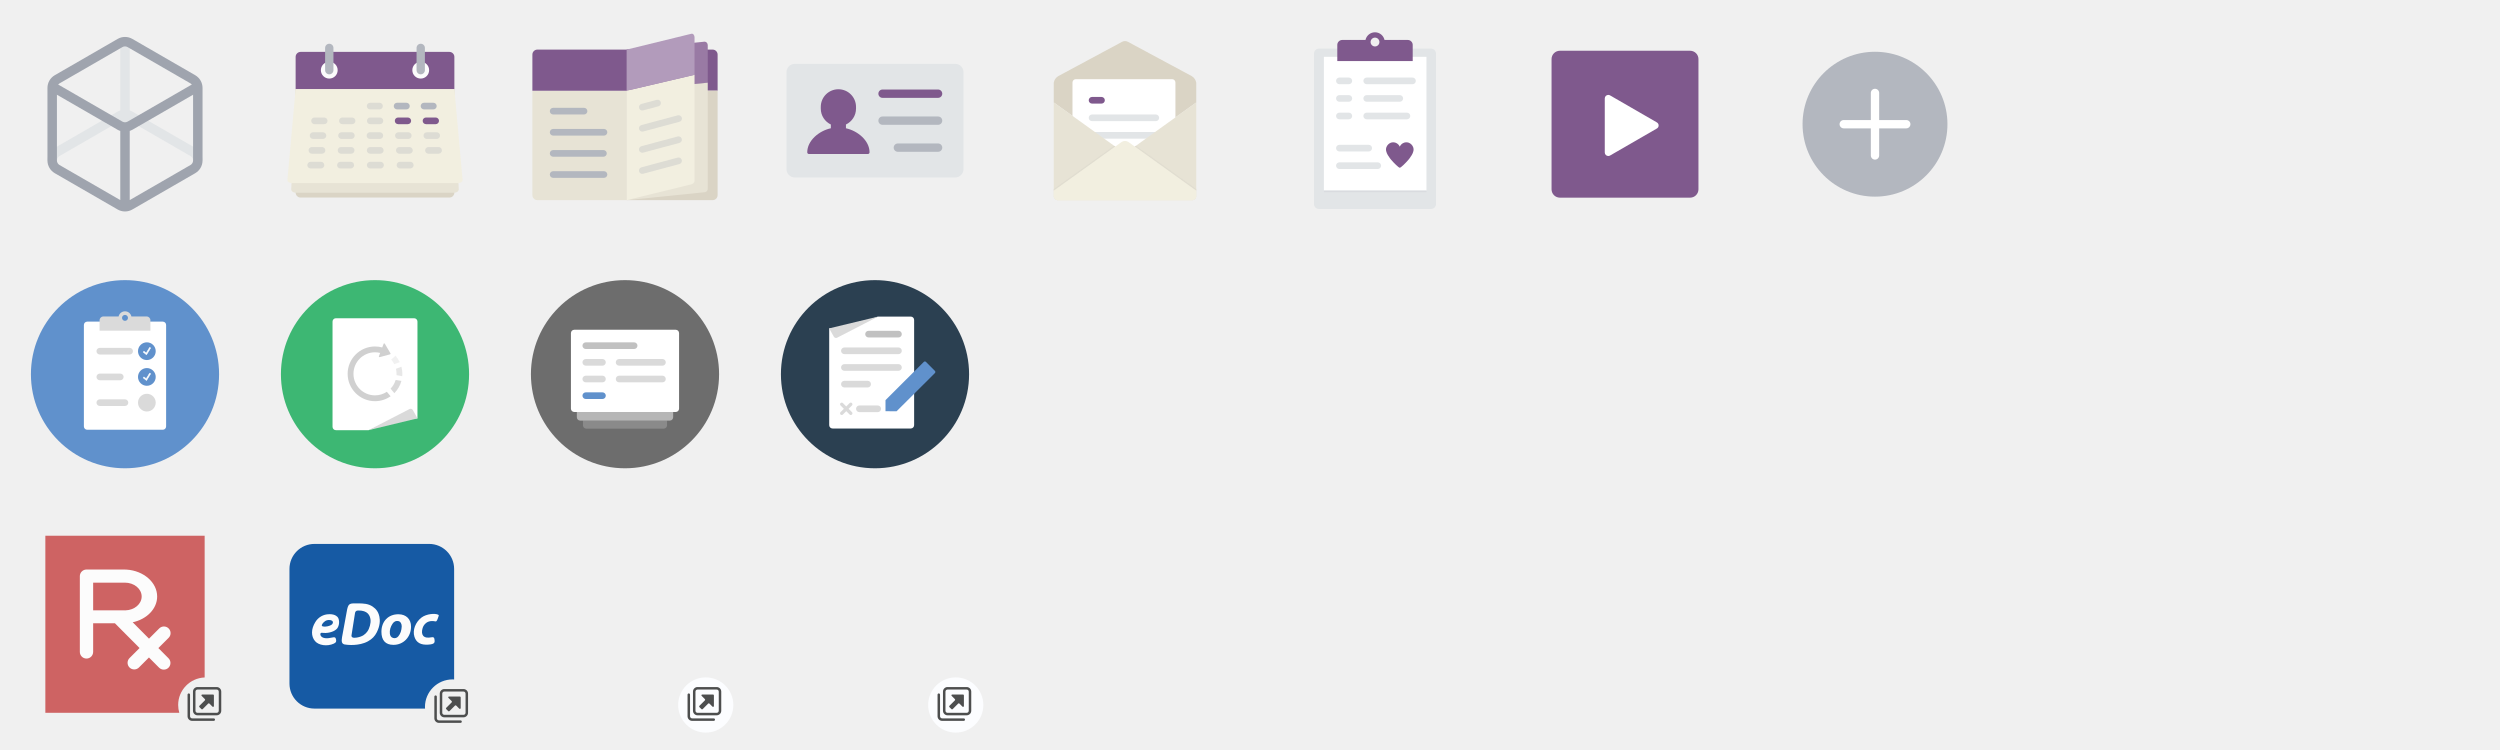
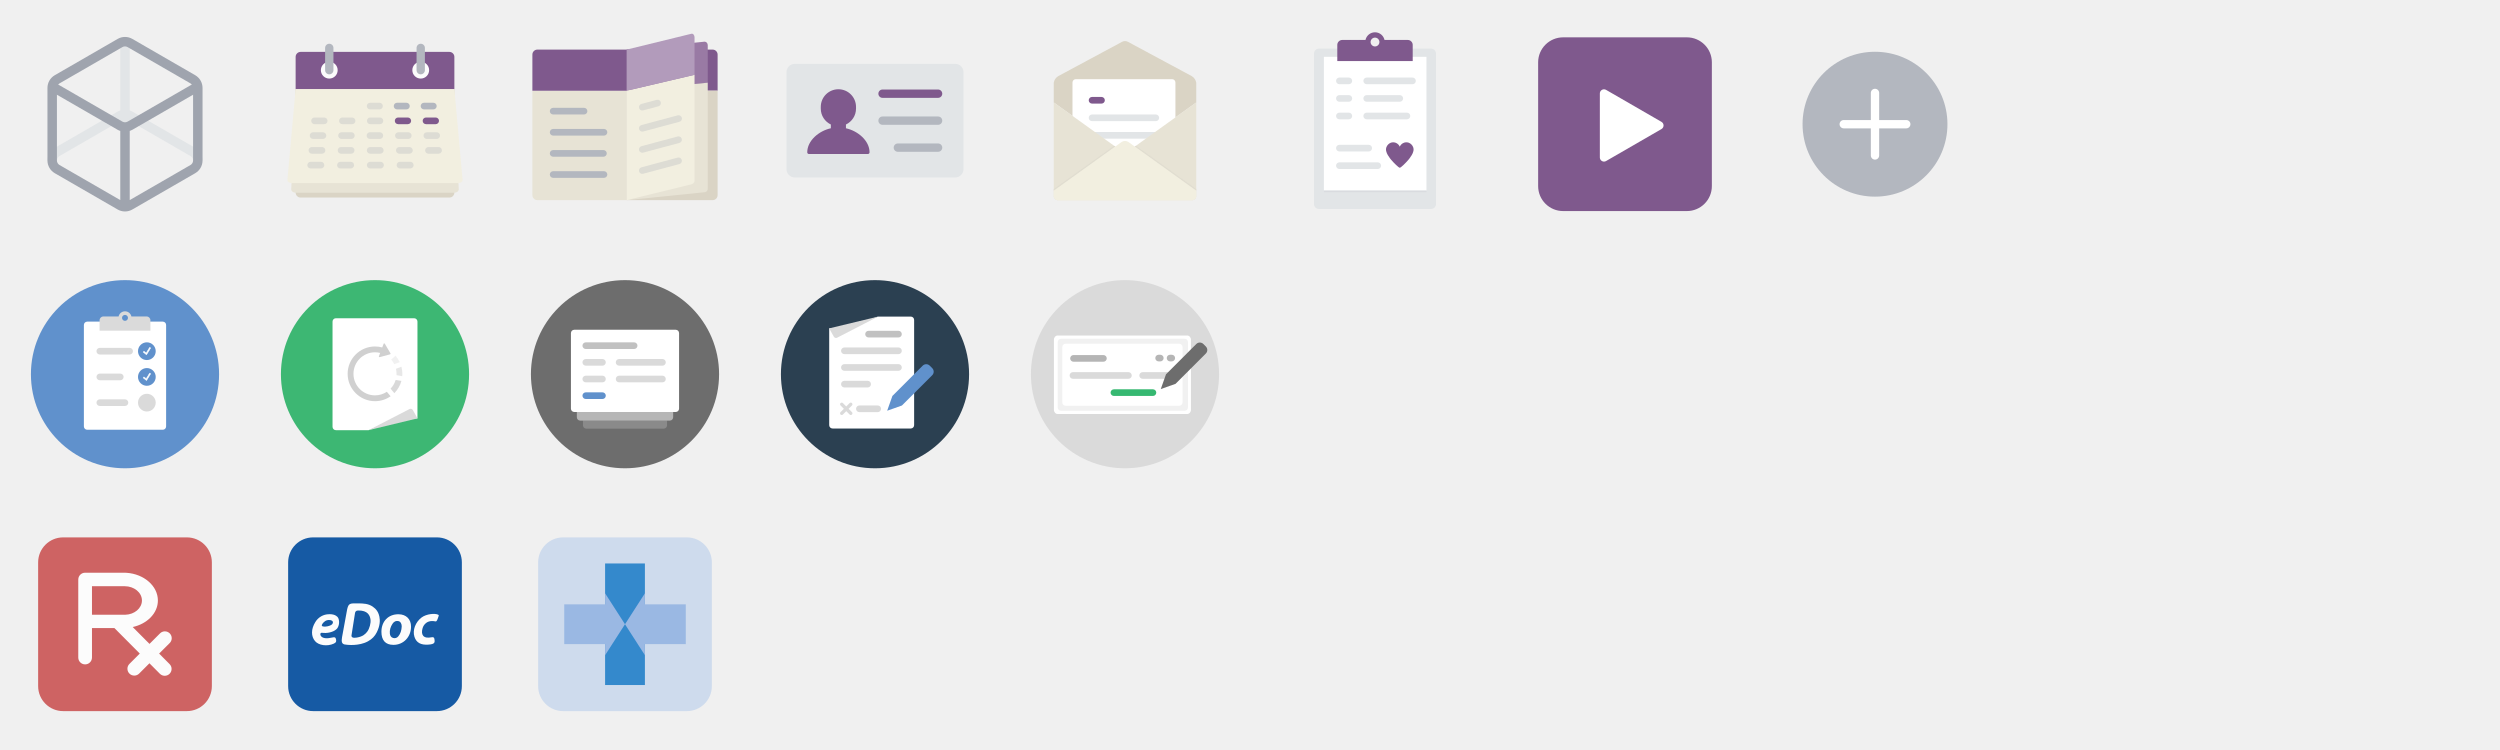
<svg xmlns="http://www.w3.org/2000/svg" version="1.1" x="0px" y="0px" width="1500px" height="449.548px" viewBox="0 0 1500 449.548" enable-background="new 0 0 1500 449.548" xml:space="preserve">
  <symbol id="rope" viewBox="-40.899 -19.045 81.8 38.09">
    <path fill="none" stroke="#CEBBB3" stroke-width="4" stroke-miterlimit="10" d="M-40.854-17.042c0,0,44.347-1,80.347,34.667" />
  </symbol>
  <g id="Icons">
-     <g>
-       <path fill="#165AA4" d="M271.528,407.648c0.321,0,0.634,0.03,0.95,0.048v-66.345c0-8.284-6.716-15-15-15h-68.799    c-8.284,0-15,6.716-15,15v68.8c0,8.284,6.716,15,15,15h66.345c-0.018-0.316-0.048-0.629-0.048-0.95    C254.975,415.059,262.386,407.648,271.528,407.648z" />
-       <g>
-         <path fill="#4D4E4E" d="M278.082,430.399h-11.475c-1.517,0-2.75-1.234-2.75-2.75v-11.475c0-1.516,1.233-2.75,2.75-2.75h11.475     c1.517,0,2.75,1.234,2.75,2.75v11.475C280.832,429.165,279.599,430.399,278.082,430.399z M266.607,414.924     c-0.689,0-1.25,0.561-1.25,1.25v11.475c0,0.689,0.561,1.25,1.25,1.25h11.475c0.689,0,1.25-0.561,1.25-1.25v-11.475     c0-0.689-0.561-1.25-1.25-1.25H266.607z" />
-       </g>
-       <g>
-         <path fill="#4D4E4E" d="M276.331,433.725h-12.975c-1.517,0-2.75-1.234-2.75-2.75v-12.975c0-0.414,0.336-0.75,0.75-0.75     s0.75,0.336,0.75,0.75v12.975c0,0.689,0.561,1.25,1.25,1.25h12.975c0.414,0,0.75,0.336,0.75,0.75     S276.745,433.725,276.331,433.725z" />
-       </g>
-       <g>
-         <path fill="#4D4E4E" d="M275.567,425.192l-1.856-1.863c-0.196-0.196-0.513-0.196-0.709,0l-3.339,3.358     c-0.195,0.196-0.512,0.197-0.708,0.001l-1.253-1.252c-0.195-0.195-0.195-0.512,0-0.708l3.325-3.32     c0.196-0.195,0.196-0.512,0-0.708l-1.944-1.941c-0.315-0.315-0.092-0.854,0.353-0.854h6.484c0.276,0,0.5,0.224,0.5,0.5v6.432     C276.421,425.285,275.882,425.508,275.567,425.192z" />
-       </g>
-     </g>
-     <g>
-       <path fill="#CE6363" d="M122.794,406.478V321.43H27.206v106.235h80.369c-0.435-1.481-0.679-3.045-0.679-4.667    C106.897,414.077,113.958,406.825,122.794,406.478z" />
-       <g>
-         <path fill="#4D4E4E" d="M130.004,429.195h-11.475c-1.517,0-2.75-1.234-2.75-2.75v-11.475c0-1.516,1.233-2.75,2.75-2.75h11.475     c1.517,0,2.75,1.234,2.75,2.75v11.475C132.754,427.962,131.52,429.195,130.004,429.195z M118.529,413.721     c-0.689,0-1.25,0.561-1.25,1.25v11.475c0,0.689,0.561,1.25,1.25,1.25h11.475c0.689,0,1.25-0.561,1.25-1.25v-11.475     c0-0.689-0.561-1.25-1.25-1.25H118.529z" />
-       </g>
-       <g>
-         <path fill="#4D4E4E" d="M128.253,432.522h-12.975c-1.517,0-2.75-1.234-2.75-2.75v-12.975c0-0.414,0.336-0.75,0.75-0.75     s0.75,0.336,0.75,0.75v12.975c0,0.689,0.561,1.25,1.25,1.25h12.975c0.414,0,0.75,0.336,0.75,0.75     S128.667,432.522,128.253,432.522z" />
-       </g>
-       <g>
-         <path fill="#4D4E4E" d="M127.489,423.989l-1.856-1.863c-0.196-0.196-0.513-0.196-0.709,0l-3.339,3.358     c-0.195,0.196-0.512,0.197-0.708,0.001l-1.253-1.252c-0.195-0.195-0.195-0.512,0-0.708l3.325-3.32     c0.196-0.195,0.196-0.512,0-0.708l-1.944-1.941c-0.315-0.315-0.092-0.854,0.353-0.854h6.484c0.276,0,0.5,0.224,0.5,0.5v6.432     C128.343,424.082,127.804,424.304,127.489,423.989z" />
-       </g>
-     </g>
-     <path fill="#FCFCFC" d="M95.016,388.842l6.167-6.151c1.561-1.546,1.561-4.085,0-5.631c-1.561-1.561-4.085-1.561-5.646,0   l-6.135,6.135l-9.778-9.826c8.454-1.845,14.668-8.075,14.668-15.456c0-8.438-8.059-15.472-18.327-16.15   c-0.52-0.032-1.057-0.047-1.593-0.047H51.896c-2.208,0-3.99,1.782-3.99,3.99l0,45.438c0,2.208,1.782,3.99,3.99,3.99   c2.208,0,3.99-1.782,3.99-3.99l0-17.191h13.059l14.794,14.873l-6.025,6.025c-1.561,1.561-1.561,4.085,0,5.646   c1.561,1.561,4.085,1.561,5.646,0l6.009-6.009l6.088,6.119c1.561,1.561,4.101,1.561,5.646,0c1.561-1.561,1.561-4.085,0-5.646   L95.016,388.842z M74.939,366.225v-0.016l-19.052,0l0-16.623h19.052c5.552,0,10.062,3.722,10.062,8.312   c0,4.495-4.321,8.17-9.715,8.312C75.175,366.225,75.049,366.225,74.939,366.225z" />
+     <path fill="#CE6363" d="M112.118,426.666H37.882c-8.284,0-15-6.716-15-15v-74.237c0-8.284,6.716-15,15-15h74.237   c8.284,0,15,6.716,15,15v74.237C127.118,419.95,120.403,426.666,112.118,426.666z" />
+     <path fill="#165AA4" d="M262.118,426.666h-74.237c-8.284,0-15-6.716-15-15v-74.237c0-8.284,6.716-15,15-15h74.237   c8.284,0,15,6.716,15,15v74.237C277.118,419.95,270.403,426.666,262.118,426.666z" />
+     <path fill="#CEDBED" d="M412.118,426.666h-74.237c-8.284,0-15-6.716-15-15v-74.237c0-8.284,6.716-15,15-15h74.237   c8.284,0,15,6.716,15,15v74.237C427.118,419.95,420.403,426.666,412.118,426.666z" />
+     <path fill="#7F598D" d="M1012.118,126.641h-74.237c-8.284,0-15-6.716-15-15V37.404c0-8.284,6.716-15,15-15h74.237   c8.284,0,15,6.716,15,15v74.237C1027.118,119.925,1020.403,126.641,1012.118,126.641z" />
+     <path fill="#FCFCFC" d="M95.478,392.151l6.35-6.334c1.608-1.592,1.608-4.206,0-5.798c-1.608-1.608-4.206-1.608-5.814,0   l-6.318,6.318l-10.069-10.118c8.705-1.9,15.104-8.315,15.104-15.916c0-8.689-8.299-15.932-18.872-16.63   c-0.536-0.033-1.088-0.049-1.64-0.049H51.075c-2.274,0-4.109,1.835-4.109,4.109l0,46.789c0,2.274,1.835,4.109,4.109,4.109   s4.109-1.835,4.109-4.109l0-17.702h13.447l15.234,15.315l-6.204,6.204c-1.608,1.608-1.608,4.206,0,5.814   c1.608,1.608,4.206,1.608,5.814,0l6.188-6.188l6.269,6.301c1.608,1.608,4.223,1.608,5.814,0c1.608-1.608,1.608-4.206,0-5.814   L95.478,392.151z M74.803,368.861v-0.016H55.184l0-17.118l19.619,0c5.717,0,10.362,3.833,10.362,8.559   c0,4.629-4.45,8.413-10.004,8.559C75.047,368.861,74.917,368.861,74.803,368.861z" />
    <g id="Membership">
	</g>
    <g id="Membership_1_">
	</g>
    <g id="included">
	</g>
    <g>
      <path fill="#E2E5E7" d="M578.11,43.301v58.188c0,2.761-2.239,5-5,5h-96.22c-2.761,0-5-2.239-5-5V43.301c0-2.761,2.239-5,5-5h96.22    C575.872,38.301,578.11,40.54,578.11,43.301z" />
      <path fill="#7F598D" d="M562.855,58.714h-33.334c-1.381,0-2.5-1.119-2.5-2.5s1.119-2.5,2.5-2.5h33.334c1.381,0,2.5,1.119,2.5,2.5    S564.236,58.714,562.855,58.714z" />
      <path fill="#B3B7BF" d="M562.855,74.895h-33.334c-1.381,0-2.5-1.119-2.5-2.5s1.119-2.5,2.5-2.5h33.334c1.381,0,2.5,1.119,2.5,2.5    S564.236,74.895,562.855,74.895z" />
      <path fill="#B3B7BF" d="M562.855,91.077H538.71c-1.381,0-2.5-1.119-2.5-2.5s1.119-2.5,2.5-2.5h24.145c1.381,0,2.5,1.119,2.5,2.5    S564.236,91.077,562.855,91.077z" />
      <path fill="#7F598D" d="M507.57,76.961v-2.259c3.569-1.698,6.042-5.326,6.042-9.542v-1.038c0-5.839-4.734-10.573-10.573-10.573    l0,0c-5.839,0-10.573,4.734-10.573,10.573v1.038c0,4.215,2.473,7.844,6.042,9.542v2.255c-7.158,1.556-14.16,7.431-14.16,14.445    c0,0.556,0.451,1.007,1.007,1.007h35.369c0.556,0,1.007-0.451,1.007-1.007C521.73,84.42,514.71,78.527,507.57,76.961z" />
    </g>
    <g>
      <g>
        <path fill="#E2E5E7" d="M858.601,125.417h-67.201c-1.657,0-3-1.343-3-3v-90.27c0-1.657,1.343-3,3-3h67.201c1.657,0,3,1.343,3,3     v90.27C861.601,124.074,860.258,125.417,858.601,125.417z" />
        <rect x="794.337" y="34.089" fill="#FFFFFF" width="61.539" height="80.265" />
        <path fill="#7F598D" d="M844.628,23.969h-13.922c-0.575-2.626-2.907-4.595-5.706-4.595s-5.132,1.969-5.706,4.595h-13.922     c-1.657,0-3,1.343-3,3v9.659h45.256v-9.659C847.628,25.312,846.285,23.969,844.628,23.969z M825,27.873     c-1.464,0-2.651-1.187-2.651-2.651s1.187-2.651,2.651-2.651s2.651,1.187,2.651,2.651S826.464,27.873,825,27.873z" />
        <g>
          <path fill="#7F598D" d="M847.903,88.331c-0.469-1.277-1.492-2.271-2.695-2.716c-0.432-0.146-0.894-0.228-1.375-0.228      c-0.423,0-0.83,0.063-1.216,0.177c-0.066,0.022-0.133,0.039-0.198,0.065l-0.001,0c-1.147,0.399-2.074,1.264-2.549,2.372      c-0.475-1.107-1.401-1.972-2.546-2.371c-0.003-0.001-0.006-0.002-0.009-0.003c-0.062-0.025-0.126-0.041-0.189-0.062      c-0.387-0.114-0.795-0.178-1.218-0.178c-0.484,0-0.947,0.083-1.381,0.23c-1.201,0.446-2.222,1.438-2.69,2.714l-0.008,0.021      c-0.164,0.456-0.233,0.914-0.231,1.37c0,0.065,0.007,0.128,0.01,0.192c0.004,0.085,0.007,0.17,0.016,0.254      c0.019,0.172,0.051,0.339,0.089,0.504c0.349,1.666,1.483,3.232,2.331,4.391c0.164,0.223,0.409,0.525,0.709,0.874      c1.68,1.957,4.437,4.695,5.111,4.709h0.007c0.661,0,3.476-2.794,5.124-4.717c0.287-0.331,0.53-0.631,0.702-0.866      c0.851-1.161,1.989-2.731,2.334-4.4c0.038-0.165,0.07-0.333,0.088-0.504c0.009-0.086,0.011-0.173,0.015-0.261      c0.003-0.062,0.009-0.123,0.009-0.185C848.144,89.254,848.072,88.791,847.903,88.331z" />
          <path fill="#E2E5E7" d="M821.22,90.882h-17.586c-1.104,0-2-0.896-2-2s0.896-2,2-2h17.586c1.104,0,2,0.896,2,2      S822.325,90.882,821.22,90.882z" />
          <path fill="#E2E5E7" d="M826.646,101.408h-23.012c-1.104,0-2-0.896-2-2s0.896-2,2-2h23.012c1.104,0,2,0.896,2,2      S827.75,101.408,826.646,101.408z" />
        </g>
        <g>
          <path fill="#E2E5E7" d="M847.495,50.534h-27.468c-1.104,0-2-0.896-2-2s0.896-2,2-2h27.468c1.104,0,2,0.896,2,2      S848.599,50.534,847.495,50.534z" />
          <path fill="#E2E5E7" d="M809.302,71.586h-5.668c-1.104,0-2-0.896-2-2s0.896-2,2-2h5.668c1.104,0,2,0.896,2,2      S810.407,71.586,809.302,71.586z" />
          <path fill="#E2E5E7" d="M839.87,61.06h-19.843c-1.104,0-2-0.896-2-2s0.896-2,2-2h19.843c1.104,0,2,0.896,2,2      S840.974,61.06,839.87,61.06z" />
          <path fill="#E2E5E7" d="M809.302,61.06h-5.668c-1.104,0-2-0.896-2-2s0.896-2,2-2h5.668c1.104,0,2,0.896,2,2      S810.407,61.06,809.302,61.06z" />
          <path fill="#E2E5E7" d="M844.167,71.586h-24.141c-1.104,0-2-0.896-2-2s0.896-2,2-2h24.141c1.104,0,2,0.896,2,2      S845.272,71.586,844.167,71.586z" />
          <path fill="#E2E5E7" d="M809.302,50.534h-5.668c-1.104,0-2-0.896-2-2s0.896-2,2-2h5.668c1.104,0,2,0.896,2,2      S810.407,50.534,809.302,50.534z" />
        </g>
        <rect x="794.337" y="114.354" fill="#D9DBDF" width="61.539" height="1" />
      </g>
    </g>
    <g>
      <path fill="#DAD4C5" d="M715.023,45.655l-38.169-20.516c-1.146-0.668-2.562-0.668-3.708,0l-38.169,20.516    c-1.479,0.861-2.467,2.336-2.737,3.994c-0.049,0.299,0,11.492,0,11.8l40.743,29.265c1.225,0.801,2.808,0.801,4.032,0    l40.743-29.265c0-0.308,0.049-11.502,0-11.8C717.49,47.99,716.502,46.516,715.023,45.655z" />
      <g>
        <path fill="#FFFFFF" d="M705.254,113.56h-61.766V49.506c0-1.105,0.895-2,2-2h57.766c1.105,0,2,0.895,2,2V113.56z" />
        <g>
          <path fill="#7F598D" d="M660.902,62.164h-5.669c-1.104,0-2-0.896-2-2s0.896-2,2-2h5.669c1.104,0,2,0.896,2,2      S662.007,62.164,660.902,62.164z" />
          <path fill="#E2E5E7" d="M693.479,72.691h-38.245c-1.104,0-2-0.896-2-2s0.896-2,2-2h38.245c1.104,0,2,0.896,2,2      S694.583,72.691,693.479,72.691z" />
          <path fill="#E2E5E7" d="M693.479,83.217h-38.245c-1.104,0-2-0.896-2-2s0.896-2,2-2h38.245c1.104,0,2,0.896,2,2      S694.583,83.217,693.479,83.217z" />
        </g>
      </g>
      <path fill="#E7E3D5" d="M672.984,90.714L632.24,61.449v56.249c0,1.356,1.099,2.456,2.456,2.456h80.608    c1.356,0,2.456-1.099,2.456-2.456V61.449l-40.743,29.265C675.791,91.515,674.209,91.515,672.984,90.714z" />
      <path fill="#E7E3D5" d="M715.304,120.153c0.339,0,0.662-0.069,0.956-0.193C715.966,120.084,715.643,120.153,715.304,120.153    L715.304,120.153z" />
      <polygon fill="#E7E3D5" points="717.759,114.436 717.759,113.436 681.571,87.442 680.875,87.942   " />
      <polygon opacity="0.1" fill="#A5A4A4" points="717.759,114.436 717.759,113.436 681.571,87.442 680.875,87.942   " />
      <polygon fill="#E7E3D5" points="632.24,114.436 669.125,87.942 668.429,87.442 632.24,113.436   " />
      <polygon opacity="0.1" fill="#A5A4A4" points="632.24,114.436 669.125,87.942 668.429,87.442 632.24,113.436   " />
      <path fill="#F2EFE0" d="M680.875,87.942l-3.858-2.771c-1.225-0.801-2.808-0.801-4.032,0l-3.858,2.771l-36.885,26.494v2.261v1    c0,0.678,0.275,1.292,0.719,1.736c0.444,0.445,1.058,0.719,1.736,0.719h80.608c0.339,0,0.662-0.069,0.956-0.193    s0.558-0.304,0.781-0.526c0.444-0.444,0.719-1.058,0.719-1.736v-1v-2.261L680.875,87.942z" />
    </g>
    <g>
      <path fill="#7F598D" d="M376,29.753h51.569c1.657,0,3,1.343,3,3v21.674H376V29.753z" />
      <g>
        <g>
          <path fill="#DED9CC" d="M400.329,65.866" />
          <path fill="#DED9CC" d="M382.038,65.866" />
        </g>
        <path fill="#DAD4C5" d="M430.569,54.362H376v65.724h51.569c1.657,0,3-1.343,3-3V54.362z" />
        <path fill="#997AA4" d="M376,54.427l48.647-4.753V27.102c0-1.161-0.837-2.102-1.869-2.102L376,29.753L376,54.427z" />
        <g>
          <path fill="#E7E3D5" d="M376,54.427l48.647-4.819v63.622c0,1.161-0.661,1.892-1.869,2.102L376,120.086L376,54.427z" />
          <path fill="#E6E1D7" d="M400.329,65.866" />
          <path fill="#E6E1D7" d="M382.038,65.866" />
        </g>
        <g>
          <path fill="#F2EFE0" d="M376,54.427l40.724-9.572v63.622c0,1.161-0.993,1.847-1.869,2.102L376,120.086L376,54.427z" />
          <path fill="none" stroke="#9FA4AE" stroke-width="4" stroke-linecap="round" stroke-miterlimit="10" d="M400.329,65.866" />
          <path fill="none" stroke="#9FA4AE" stroke-width="4" stroke-linecap="round" stroke-miterlimit="10" d="M382.038,65.866" />
        </g>
        <path fill="#E7E3D5" d="M322.431,120.086H376V54.427h-56.569v62.659C319.431,118.743,320.774,120.086,322.431,120.086z" />
        <path fill="#B29BBB" d="M376,54.427l40.724-9.507V22.349c0-1.161-0.806-2.326-1.869-2.102L376,29.753L376,54.427z" />
        <g>
          <path fill="#B3B7BF" d="M362.386,81.364h-30.497c-1.104,0-2-0.896-2-2s0.896-2,2-2h30.497c1.104,0,2,0.896,2,2      S363.491,81.364,362.386,81.364z" />
          <path fill="#B3B7BF" d="M350.422,68.688h-18.533c-1.104,0-2-0.896-2-2s0.896-2,2-2h18.533c1.104,0,2,0.896,2,2      S351.527,68.688,350.422,68.688z" />
          <path fill="#B3B7BF" d="M362.059,94.04h-30.17c-1.104,0-2-0.896-2-2s0.896-2,2-2h30.17c1.104,0,2,0.896,2,2      S363.164,94.04,362.059,94.04z" />
          <path fill="#B3B7BF" d="M362.386,106.716h-30.497c-1.104,0-2-0.896-2-2s0.896-2,2-2h30.497c1.104,0,2,0.896,2,2      S363.491,106.716,362.386,106.716z" />
        </g>
        <g opacity="0.3">
          <g>
            <path fill="#ABAFB8" d="M385.382,78.973c-0.884,0-1.691-0.589-1.931-1.483c-0.286-1.067,0.347-2.164,1.414-2.449l21.792-5.839       c1.066-0.289,2.163,0.348,2.449,1.414c0.286,1.067-0.347,2.164-1.414,2.449l-21.792,5.839       C385.728,78.951,385.553,78.973,385.382,78.973z" />
            <path fill="#ABAFB8" d="M385.381,66.297c-0.884,0-1.691-0.589-1.931-1.483c-0.286-1.067,0.348-2.164,1.414-2.449l9.159-2.454       c1.071-0.289,2.164,0.348,2.449,1.414c0.286,1.067-0.348,2.164-1.414,2.449l-9.159,2.454       C385.727,66.275,385.552,66.297,385.381,66.297z" />
            <path fill="#ABAFB8" d="M385.379,91.649c-0.884,0-1.691-0.589-1.931-1.483c-0.286-1.067,0.347-2.164,1.414-2.449l21.755-5.829       c1.064-0.289,2.164,0.348,2.449,1.414c0.286,1.067-0.347,2.164-1.414,2.449l-21.755,5.829       C385.725,91.627,385.55,91.649,385.379,91.649z" />
            <path fill="#ABAFB8" d="M385.382,104.324c-0.884,0-1.691-0.589-1.931-1.483c-0.286-1.067,0.347-2.164,1.414-2.449l21.753-5.829       c1.066-0.291,2.163,0.348,2.449,1.414c0.286,1.067-0.347,2.164-1.414,2.449l-21.753,5.829       C385.728,104.302,385.553,104.324,385.382,104.324z" />
          </g>
        </g>
      </g>
      <path fill="#7F598D" d="M322.431,29.753H376v24.674h-56.569V32.753C319.431,31.096,320.774,29.753,322.431,29.753z" />
    </g>
    <g>
      <g>
        <path fill="#DAD4C5" d="M177.374,53.521h95.251v62.02c0,1.657-1.343,3-3,3h-89.251c-1.657,0-3-1.343-3-3V53.521z" />
        <path fill="#7F598D" d="M180.374,31.14h89.251c1.657,0,3,1.343,3,3v19.382h-95.251V34.14     C177.374,32.483,178.717,31.14,180.374,31.14z" />
        <circle fill="#FCFCFC" cx="197.564" cy="42.106" r="5.04" />
        <circle fill="#FCFCFC" cx="252.436" cy="42.106" r="5.04" />
        <path fill="#B3B7BF" d="M197.565,44.607c-1.381,0-2.5-1.119-2.5-2.5V28.75c0-1.381,1.119-2.5,2.5-2.5s2.5,1.119,2.5,2.5v13.357     C200.065,43.487,198.945,44.607,197.565,44.607z" />
        <path fill="#E7E3D5" d="M174.741,113.598c0,1.12,1.167,2.028,2.605,2.028h95.307c1.439,0,2.605-0.908,2.605-2.028l-2.633-60.077     h-95.251L174.741,113.598z" />
        <path fill="#B3B7BF" d="M252.436,44.607c-1.381,0-2.5-1.119-2.5-2.5V28.75c0-1.381,1.119-2.5,2.5-2.5s2.5,1.119,2.5,2.5v13.357     C254.936,43.487,253.817,44.607,252.436,44.607z" />
        <path fill="#F2EFE0" d="M172.431,108.01c0,1.016,1.22,1.84,2.725,1.84h99.687c1.505,0,2.725-0.824,2.725-1.84l-4.943-54.489     h-95.251L172.431,108.01z" />
        <path opacity="0.3" fill="#ABAFB8" d="M194.524,74.504h-5.797c-1.104,0-2-0.896-2-2s0.896-2,2-2h5.797c1.104,0,2,0.896,2,2     S195.628,74.504,194.524,74.504z" />
        <path opacity="0.3" fill="#ABAFB8" d="M211.241,74.504h-5.796c-1.104,0-2-0.896-2-2s0.896-2,2-2h5.796c1.104,0,2,0.896,2,2     S212.346,74.504,211.241,74.504z" />
        <path opacity="0.3" fill="#ABAFB8" d="M227.96,74.504h-5.796c-1.104,0-2-0.896-2-2s0.896-2,2-2h5.796c1.104,0,2,0.896,2,2     S229.065,74.504,227.96,74.504z" />
        <path fill="#7F598D" d="M244.679,74.504h-5.797c-1.104,0-2-0.896-2-2s0.896-2,2-2h5.797c1.104,0,2,0.896,2,2     S245.783,74.504,244.679,74.504z" />
        <path fill="#7F598D" d="M261.398,74.504h-5.797c-1.104,0-2-0.896-2-2s0.896-2,2-2h5.797c1.104,0,2,0.896,2,2     S262.502,74.504,261.398,74.504z" />
        <path opacity="0.3" fill="#ABAFB8" d="M227.691,65.645h-5.604c-1.104,0-2-0.896-2-2s0.896-2,2-2h5.604c1.104,0,2,0.896,2,2     S228.795,65.645,227.691,65.645z" />
        <path fill="#B3B7BF" d="M243.853,65.645h-5.604c-1.104,0-2-0.896-2-2s0.896-2,2-2h5.604c1.104,0,2,0.896,2,2     S244.957,65.645,243.853,65.645z" />
        <path fill="#B3B7BF" d="M260.014,65.645h-5.604c-1.104,0-2-0.896-2-2s0.896-2,2-2h5.604c1.104,0,2,0.896,2,2     S261.118,65.645,260.014,65.645z" />
        <path opacity="0.3" fill="#ABAFB8" d="M193.763,83.362h-5.916c-1.104,0-2-0.896-2-2s0.896-2,2-2h5.916c1.104,0,2,0.896,2,2     S194.867,83.362,193.763,83.362z" />
        <path opacity="0.3" fill="#ABAFB8" d="M210.828,83.362h-5.917c-1.104,0-2-0.896-2-2s0.896-2,2-2h5.917c1.104,0,2,0.896,2,2     S211.933,83.362,210.828,83.362z" />
        <path opacity="0.3" fill="#ABAFB8" d="M227.893,83.362h-5.917c-1.104,0-2-0.896-2-2s0.896-2,2-2h5.917c1.104,0,2,0.896,2,2     S228.997,83.362,227.893,83.362z" />
        <path opacity="0.3" fill="#ABAFB8" d="M244.957,83.362h-5.917c-1.104,0-2-0.896-2-2s0.896-2,2-2h5.917c1.104,0,2,0.896,2,2     S246.062,83.362,244.957,83.362z" />
        <path opacity="0.3" fill="#ABAFB8" d="M262.022,83.362h-5.916c-1.104,0-2-0.896-2-2s0.896-2,2-2h5.916c1.104,0,2,0.896,2,2     S263.126,83.362,262.022,83.362z" />
        <path opacity="0.3" fill="#ABAFB8" d="M193.2,92.221h-6.062c-1.104,0-2-0.896-2-2s0.896-2,2-2h6.062c1.104,0,2,0.896,2,2     S194.305,92.221,193.2,92.221z" />
        <path opacity="0.3" fill="#ABAFB8" d="M210.685,92.221h-6.062c-1.104,0-2-0.896-2-2s0.896-2,2-2h6.062c1.104,0,2,0.896,2,2     S211.789,92.221,210.685,92.221z" />
        <path opacity="0.3" fill="#ABAFB8" d="M228.169,92.221h-6.062c-1.104,0-2-0.896-2-2s0.896-2,2-2h6.062c1.104,0,2,0.896,2,2     S229.274,92.221,228.169,92.221z" />
        <path opacity="0.3" fill="#ABAFB8" d="M245.653,92.221h-6.062c-1.104,0-2-0.896-2-2s0.896-2,2-2h6.062c1.104,0,2,0.896,2,2     S246.758,92.221,245.653,92.221z" />
        <path opacity="0.3" fill="#ABAFB8" d="M263.138,92.221h-6.062c-1.104,0-2-0.896-2-2s0.896-2,2-2h6.062c1.104,0,2,0.896,2,2     S264.242,92.221,263.138,92.221z" />
        <path opacity="0.3" fill="#ABAFB8" d="M192.588,101.081h-6.193c-1.104,0-2-0.896-2-2s0.896-2,2-2h6.193c1.104,0,2,0.896,2,2     S193.693,101.081,192.588,101.081z" />
        <path opacity="0.3" fill="#ABAFB8" d="M210.453,101.081h-6.193c-1.104,0-2-0.896-2-2s0.896-2,2-2h6.193c1.104,0,2,0.896,2,2     S211.558,101.081,210.453,101.081z" />
        <path opacity="0.3" fill="#ABAFB8" d="M228.318,101.081h-6.194c-1.104,0-2-0.896-2-2s0.896-2,2-2h6.194c1.104,0,2,0.896,2,2     S229.423,101.081,228.318,101.081z" />
        <path opacity="0.3" fill="#ABAFB8" d="M246.183,101.081h-6.193c-1.104,0-2-0.896-2-2s0.896-2,2-2h6.193c1.104,0,2,0.896,2,2     S247.287,101.081,246.183,101.081z" />
      </g>
    </g>
    <g>
      <path fill="#E2E5E7" d="M117.137,88.719l-37.75-21.795c-0.495-0.286-1.017-0.501-1.547-0.682V24.998H72.16v41.244    c-0.531,0.181-1.052,0.397-1.547,0.682l-37.75,21.795c-2.706,1.562-4.387,4.474-4.387,7.598h5.679c0-1.102,0.593-2.128,1.547-2.68    L72.16,72.589v1.933h5.679v-1.933l36.458,21.049c0.954,0.551,1.547,1.578,1.547,2.68h5.679    C121.524,93.193,119.843,90.282,117.137,88.719z" />
      <path fill="#9FA4AE" d="M117.137,45.129l-37.75-21.795c-1.332-0.769-2.849-1.175-4.387-1.175s-3.055,0.406-4.387,1.175    l-37.75,21.795c-2.706,1.562-4.388,4.474-4.388,7.598v43.59c0,3.125,1.681,6.036,4.387,7.598l37.75,21.795    c1.332,0.769,2.849,1.175,4.387,1.175s3.055-0.406,4.387-1.175l37.75-21.795c2.706-1.562,4.387-4.474,4.387-7.598l0-43.59    C121.524,49.603,119.843,46.691,117.137,45.129z M35.703,50.048l37.75-21.795c0.469-0.271,1.005-0.414,1.547-0.414    c0.542,0,1.078,0.143,1.547,0.414l37.751,21.795c0.306,0.177,0.57,0.407,0.794,0.668L76.547,72.97    c-0.954,0.551-2.14,0.551-3.093,0L34.908,50.716C35.132,50.454,35.396,50.225,35.703,50.048z M35.703,98.997    c-0.954-0.551-1.547-1.578-1.547-2.68V56.84l36.458,21.048c0.495,0.286,1.017,0.501,1.547,0.682v41.475L35.703,98.997z     M115.844,96.318c0,1.102-0.592,2.129-1.547,2.68L77.84,120.046V78.571c0.531-0.181,1.052-0.397,1.547-0.682l36.458-21.049    L115.844,96.318z" />
    </g>
    <g>
      <circle fill="#3DB773" cx="225" cy="224.523" r="56.45" />
      <g>
        <path fill="#FFFFFF" d="M238.056,251.683l-16.815,6.387c-0.055,0.01-0.108,0.02-0.163,0.03h-19.556c-1.105,0-2-0.895-2-2v-15.664     v-47.49c0-1.105,0.895-2,2-2h46.955c1.105,0,2,0.895,2,2v47.49v10.588c0,0-3.572,0.232-4.1-0.059l-3.824-0.459     C242.371,250.405,238.257,251.626,238.056,251.683z" />
        <path fill="#DADADA" d="M221.136,258.1l29.342-7.076l-2.804-5.052c-0.4-0.618-1.18-0.868-1.865-0.598L221.136,258.1z" />
      </g>
      <path opacity="0.5" fill="#D0D0D0" d="M237.919,224.295c0,0.27-0.011,0.538-0.027,0.804l3.459,0.613    c0.04-0.467,0.065-0.939,0.065-1.417c0-1.446-0.193-2.872-0.561-4.246l-3.3,1.207    C237.793,222.243,237.919,223.263,237.919,224.295z" />
      <path opacity="0.3" fill="#D0D0D0" d="M237.309,213.434l-2.621,2.314c0.746,0.845,1.37,1.778,1.866,2.77l3.3-1.207    C239.198,215.916,238.346,214.609,237.309,213.434z" />
      <path opacity="0.8" fill="#D0D0D0" d="M234.346,233.199l2.256,2.697c1.998-1.998,3.482-4.51,4.242-7.315l-3.46-0.613    C236.794,229.953,235.739,231.738,234.346,233.199z" />
      <path fill="#D0D0D0" d="M232.113,235.071c-2.042,1.352-4.486,2.142-7.113,2.142c-7.123,0-12.919-5.795-12.919-12.918    c0-7.123,5.795-12.919,12.919-12.919c1.05,0,2.089,0.128,3.098,0.376l-0.77,2.023c-0.052,0.136-0.023,0.29,0.075,0.399    c0.075,0.083,0.18,0.128,0.288,0.128c0.034,0,0.068-0.004,0.101-0.013l6.273-1.695c0.117-0.032,0.213-0.116,0.258-0.228    c0.046-0.112,0.037-0.239-0.025-0.344l-3.42-5.801c-0.07-0.119-0.198-0.191-0.335-0.191c-0.011,0-0.022,0-0.033,0.001    c-0.149,0.013-0.277,0.109-0.33,0.249l-0.832,2.186c-1.412-0.387-2.872-0.585-4.349-0.585c-9.051,0-16.415,7.364-16.415,16.415    c0,9.051,7.364,16.415,16.415,16.415c3.48,0,6.707-1.091,9.366-2.946L232.113,235.071z" />
    </g>
    <g>
      <g>
        <circle fill="#6091CC" cx="75" cy="224.523" r="56.45" />
        <path fill="#FFFFFF" d="M97.667,257.86H52.333c-1.105,0-2-0.895-2-2v-60.882c0-1.105,0.895-2,2-2h45.335c1.105,0,2,0.895,2,2     v60.882C99.667,256.964,98.772,257.86,97.667,257.86z" />
        <path fill="#6091CC" d="M88.114,220.836c-2.937,0-5.318,2.381-5.318,5.318c0,2.937,2.381,5.318,5.318,5.318     s5.318-2.381,5.318-5.318C93.432,223.216,91.051,220.836,88.114,220.836z" />
        <path fill="#6091CC" d="M88.114,205.397c-2.937,0-5.318,2.381-5.318,5.318c0,2.937,2.381,5.318,5.318,5.318     s5.318-2.381,5.318-5.318C93.432,207.778,91.051,205.397,88.114,205.397z" />
        <path fill="#DADADA" d="M88.114,236.274c-2.937,0-5.318,2.381-5.318,5.318c0,2.937,2.381,5.318,5.318,5.318     s5.318-2.381,5.318-5.318C93.432,238.655,91.051,236.274,88.114,236.274z" />
        <path fill="#DADADA" d="M77.766,212.715H59.885c-1.104,0-2-0.896-2-2s0.896-2,2-2h17.882c1.104,0,2,0.896,2,2     S78.871,212.715,77.766,212.715z" />
        <path fill="#DADADA" d="M72.17,228.154H59.885c-1.104,0-2-0.896-2-2s0.896-2,2-2H72.17c1.104,0,2,0.896,2,2     S73.274,228.154,72.17,228.154z" />
        <path fill="#DADADA" d="M74.969,243.592H59.885c-1.104,0-2-0.896-2-2s0.896-2,2-2h15.084c1.104,0,2,0.896,2,2     S76.073,243.592,74.969,243.592z" />
        <path fill="#DADADA" d="M87.969,189.88h-9.124c-0.387-1.77-1.959-3.097-3.846-3.097c-1.886,0-3.458,1.327-3.846,3.097h-9.123     c-1.26,0-2.281,1.021-2.281,2.281v6.251h30.5v-6.251C90.25,190.901,89.229,189.88,87.969,189.88z M75,192.511     c-0.987,0-1.787-0.8-1.787-1.787c0-0.987,0.8-1.787,1.787-1.787c0.987,0,1.787,0.8,1.787,1.787     C76.787,191.711,75.987,192.511,75,192.511z" />
        <g>
          <polygon fill="#FFFFFF" points="87.908,228.315 85.912,226.713 86.37,226.142 87.719,227.226 89.791,223.857 90.414,224.24           " />
          <path fill="#FFFFFF" d="M87.94,228.501l-2.204-1.769l0.614-0.765l1.337,1.073l2.062-3.354l0.836,0.514L87.94,228.501z       M86.088,226.694l1.788,1.435l2.366-3.847l-0.41-0.252l-2.08,3.382l-1.362-1.093L86.088,226.694z" />
        </g>
        <g>
          <polygon fill="#FFFFFF" points="87.908,212.876 85.912,211.274 86.37,210.704 87.719,211.787 89.791,208.419 90.414,208.802           " />
          <path fill="#FFFFFF" d="M87.94,213.062l-2.204-1.769l0.614-0.765l1.337,1.073l2.062-3.354l0.836,0.514L87.94,213.062z       M86.088,211.255l1.788,1.435l2.366-3.847l-0.41-0.252l-2.08,3.382l-1.362-1.093L86.088,211.255z" />
        </g>
      </g>
    </g>
    <g>
-       <path fill="#7F598D" d="M1014.071,118.593h-78.141c-2.761,0-5-2.239-5-5V35.452c0-2.761,2.239-5,5-5h78.141c2.761,0,5,2.239,5,5    v78.141C1019.071,116.355,1016.832,118.593,1014.071,118.593z" />
-       <path fill="#FFFFFF" d="M994.125,73.448l-28.1-16.224c-0.322-0.186-0.686-0.285-1.053-0.285c-1.164,0-2.111,0.947-2.111,2.111    v32.448c0,1.164,0.947,2.111,2.111,2.111c0.367,0,0.731-0.098,1.053-0.285l28.1-16.224c0.66-0.381,1.055-1.064,1.055-1.827    S994.786,73.829,994.125,73.448z" />
+       <path fill="#FFFFFF" d="M996.885,73.114l-33.234-19.188c-0.381-0.22-0.812-0.337-1.245-0.337c-1.377,0-2.497,1.12-2.497,2.497    v38.375c0,1.377,1.12,2.497,2.497,2.497c0.434,0,0.865-0.116,1.245-0.337l33.234-19.188c0.781-0.451,1.247-1.258,1.247-2.16    C998.132,74.372,997.666,73.565,996.885,73.114z" />
    </g>
    <path fill="#FCFCFC" d="M239.104,368.551c-6.148-0.034-10.266,4.291-10.248,10.552c0.015,4.958,2.308,7.805,7.196,7.817   c5.992,0.015,10.54-4.677,10.568-10.904C246.64,371.499,243.698,368.577,239.104,368.551z M241.028,375.967   c-0.13,2.251-0.698,4.217-2.03,5.823c-0.779,0.94-1.899,1.352-3.148,0.986c-1.295-0.379-1.801-1.418-1.934-2.636   c-0.23-2.109,0.428-4.043,1.526-5.783c0.814-1.289,1.984-2.046,3.679-1.682C240.336,372.936,241.116,374.437,241.028,375.967z" />
-     <g>
-       <g>
-         <circle fill="#FCFDFF" cx="423.45" cy="422.998" r="16.553" />
-         <g>
-           <path fill="#4D4E4E" d="M430.004,429.195h-11.475c-1.517,0-2.75-1.234-2.75-2.75v-11.475c0-1.516,1.233-2.75,2.75-2.75h11.475      c1.517,0,2.75,1.234,2.75,2.75v11.475C432.754,427.962,431.52,429.195,430.004,429.195z M418.529,413.721      c-0.689,0-1.25,0.561-1.25,1.25v11.475c0,0.689,0.561,1.25,1.25,1.25h11.475c0.689,0,1.25-0.561,1.25-1.25v-11.475      c0-0.689-0.561-1.25-1.25-1.25H418.529z" />
-         </g>
-         <g>
-           <path fill="#4D4E4E" d="M428.253,432.522h-12.975c-1.517,0-2.75-1.234-2.75-2.75v-12.975c0-0.414,0.336-0.75,0.75-0.75      s0.75,0.336,0.75,0.75v12.975c0,0.689,0.561,1.25,1.25,1.25h12.975c0.414,0,0.75,0.336,0.75,0.75      S428.667,432.522,428.253,432.522z" />
-         </g>
-         <g>
-           <path fill="#4D4E4E" d="M427.489,423.989l-1.856-1.863c-0.196-0.196-0.513-0.196-0.709,0l-3.339,3.358      c-0.195,0.196-0.512,0.197-0.708,0.001l-1.253-1.252c-0.195-0.195-0.195-0.512,0-0.708l3.325-3.32      c0.196-0.195,0.196-0.512,0-0.708l-1.944-1.941c-0.315-0.315-0.092-0.854,0.353-0.854h6.484c0.276,0,0.5,0.224,0.5,0.5v6.432      C428.343,424.082,427.804,424.304,427.489,423.989z" />
-         </g>
-       </g>
-     </g>
-     <g>
-       <g>
-         <circle fill="#FCFDFF" cx="573.45" cy="422.998" r="16.553" />
-         <g>
-           <path fill="#4D4E4E" d="M580.004,429.195h-11.475c-1.517,0-2.75-1.234-2.75-2.75v-11.475c0-1.516,1.233-2.75,2.75-2.75h11.475      c1.517,0,2.75,1.234,2.75,2.75v11.475C582.754,427.962,581.52,429.195,580.004,429.195z M568.529,413.721      c-0.689,0-1.25,0.561-1.25,1.25v11.475c0,0.689,0.561,1.25,1.25,1.25h11.475c0.689,0,1.25-0.561,1.25-1.25v-11.475      c0-0.689-0.561-1.25-1.25-1.25H568.529z" />
-         </g>
-         <g>
-           <path fill="#4D4E4E" d="M578.253,432.522h-12.975c-1.517,0-2.75-1.234-2.75-2.75v-12.975c0-0.414,0.336-0.75,0.75-0.75      s0.75,0.336,0.75,0.75v12.975c0,0.689,0.561,1.25,1.25,1.25h12.975c0.414,0,0.75,0.336,0.75,0.75      S578.667,432.522,578.253,432.522z" />
-         </g>
-         <g>
-           <path fill="#4D4E4E" d="M577.489,423.989l-1.856-1.863c-0.196-0.196-0.513-0.196-0.709,0l-3.339,3.358      c-0.195,0.196-0.512,0.197-0.708,0.001l-1.253-1.252c-0.195-0.195-0.195-0.512,0-0.708l3.325-3.32      c0.196-0.195,0.196-0.512,0-0.708l-1.944-1.941c-0.315-0.315-0.092-0.854,0.353-0.854h6.484c0.276,0,0.5,0.224,0.5,0.5v6.432      C578.343,424.082,577.804,424.304,577.489,423.989z" />
-         </g>
-       </g>
-     </g>
    <polygon fill="none" points="222.245,371.798 222.245,371.797 222.245,371.798  " />
    <polygon fill="none" points="208.307,365.528 208.314,365.493 208.307,365.529  " />
    <path fill="#FCFCFC" d="M226.199,366.479l-0.001,0.003c-0.651-0.979-1.54-1.807-2.603-2.531c-2.633-1.797-5.629-1.889-8.642-1.931   c-5.061-0.071-5.783-0.068-6.639,3.478l-0.001-0.004l-0.006,0.034l0,0.001l-3.072,16.749c-0.089,0.488-0.184,1.544-0.207,1.803   c-0.008,2.054,0.822,2.694,3.281,2.785l-0.002,0.003c0,0,7.001,0.892,12.358-2.02c0.116-0.063,0.208-0.12,0.304-0.178   c2.248-1.234,3.959-2.988,5.061-5.221l0,0.001c0.001-0.002,0.002-0.004,0.003-0.007c0.005-0.009,0.008-0.019,0.013-0.028   C230.072,371.508,226.199,366.479,226.199,366.479z M220.277,379.068c-1.155,1.453-2.567,2.868-6.261,3.487   c-2.203,0.369-3.262-0.133-3.119-1.337s2.129-13.489,2.129-13.489l0.002,0.001c0.163-0.718,0.583-1.402,1.773-1.43   c6.002-0.145,7.208,3.13,7.513,5.491C222.566,373.736,221.773,377.186,220.277,379.068z" />
    <path fill="#FCFCFC" d="M202.669,370.385L202.669,370.385c0.001,0-1.239-1.99-5.192-1.875l0.015,0.018   c-3.529-0.007-6.635,1.909-8.31,4.733l0,0c-2.575,4.185-2.632,8.463-0.153,11.408c2.144,2.548,7.228,3.324,11.184,1.537   c1.498-0.677,1.618-1.278,1.436-2.364c-0.181-0.987-0.44-1.642-1.469-1.469c-2.594,0.438-3.482,0.721-5.057,0.528   c-2.177-0.267-3.034-1.551-2.891-2.548c0.167-1.167,1.334-0.472,3.138-0.559c3.841-0.185,6.368-1.736,7.185-3.092   C204.023,374.264,203.437,371.346,202.669,370.385z M199.711,373.749c-0.174,0.681-0.748,1.118-1.06,1.285   c-0.783,0.419-2.961,1.278-4.975,0.799c-1.184-0.281-0.365-1.559,0.555-2.48c1.333-1.333,2.535-1.345,3.229-1.354   C198.68,371.983,200.023,372.529,199.711,373.749z" />
    <path fill="#FCFCFC" d="M259.023,382.354c-5.125,1.082-6.617-1.591-5.468-5.449c0,0,1.281-5.406,7.729-4.062   c0.865,0.18,1.24-1.323,1.906-3.24c0.112-0.321,0.177-0.557-0.364-0.818c-1.835-0.883-6.944-0.5-9.877,1.711   c-3.644,2.747-5.564,7.595-4.283,11.59c1.112,3.469,3.769,5.023,8.414,4.687c3.819-0.276,4.006-1.213,3.506-3.619   C260.516,382.822,260.289,382.087,259.023,382.354z" />
    <circle fill="#2B4051" cx="525" cy="224.523" r="56.45" />
    <g>
      <g>
        <g>
          <path fill="#FFFFFF" d="M509.944,196.363l16.815-6.387c0.055-0.01,0.108-0.02,0.163-0.03h19.556c1.105,0,2,0.895,2,2v15.664      v47.49c0,1.105-0.895,2-2,2h-46.955c-1.105,0-2-0.895-2-2v-47.49v-10.588c0,0,3.572-0.232,4.1,0.059l3.824,0.459      C505.629,197.64,509.743,196.419,509.944,196.363z" />
          <path fill="#DADADA" d="M526.864,189.945l-29.342,7.076l2.804,5.052c0.4,0.618,1.18,0.868,1.865,0.598L526.864,189.945z" />
        </g>
        <path fill="#C1C1C1" d="M539.085,202.48h-17.952c-1.104,0-2-0.896-2-2s0.896-2,2-2h17.952c1.104,0,2,0.896,2,2     S540.189,202.48,539.085,202.48z" />
        <path fill="#DADADA" d="M539.085,212.48h-32.452c-1.104,0-2-0.896-2-2s0.896-2,2-2h32.452c1.104,0,2,0.896,2,2     S540.189,212.48,539.085,212.48z" />
        <path fill="#DADADA" d="M539.085,222.48h-32.452c-1.104,0-2-0.896-2-2s0.896-2,2-2h32.452c1.104,0,2,0.896,2,2     S540.189,222.48,539.085,222.48z" />
        <path fill="#DADADA" d="M520.585,232.48h-13.952c-1.104,0-2-0.896-2-2s0.896-2,2-2h13.952c1.104,0,2,0.896,2,2     S521.689,232.48,520.585,232.48z" />
-         <path fill="#6091CC" d="M531.303,240.078l-0.002,6.661l6.667,0.003l0,0l22.976-22.901c0.362-0.36,0.363-0.945,0.003-1.307     l-5.36-5.391c-0.361-0.363-0.948-0.364-1.31-0.002L531.303,240.078L531.303,240.078z" />
      </g>
      <path fill="#DADADA" d="M526.633,247.284h-11c-1.104,0-2-0.896-2-2s0.896-2,2-2h11c1.104,0,2,0.896,2,2    S527.737,247.284,526.633,247.284z" />
      <path fill="#DADADA" d="M509.164,245.284l2.01-2.01c0.391-0.391,0.391-1.023,0-1.414s-1.023-0.391-1.414,0l-2.01,2.01l-2.01-2.01    c-0.391-0.391-1.023-0.391-1.414,0s-0.391,1.023,0,1.414l2.01,2.01l-2.01,2.01c-0.391,0.391-0.391,1.023,0,1.414    c0.195,0.195,0.451,0.293,0.707,0.293s0.512-0.098,0.707-0.293l2.01-2.01l2.01,2.01c0.195,0.195,0.451,0.293,0.707,0.293    s0.512-0.098,0.707-0.293c0.391-0.391,0.391-1.023,0-1.414L509.164,245.284z" />
    </g>
    <g>
      <circle fill="#6D6D6D" cx="375" cy="224.523" r="56.45" />
      <path opacity="0.2" fill="#FFFFFF" d="M349.778,255.19c0,1.104,0.896,2,2,2h46.444c1.105,0,2-0.896,2-2v-2.84h-50.444V255.19z" />
      <path opacity="0.5" fill="#FFFFFF" d="M401.896,208.407h-53.791c-1.105,0-2,0.896-2,2v39.943c0,1.105,0.895,2,2,2h1.674h50.444    h1.674c1.104,0,2-0.895,2-2v-39.943C403.896,209.302,403,208.407,401.896,208.407z" />
      <path fill="#FFFFFF" d="M342.559,245.19v-45.335c0-1.105,0.895-2,2-2h60.882c1.105,0,2,0.895,2,2v45.335c0,1.105-0.895,2-2,2    h-60.882C343.454,247.19,342.559,246.294,342.559,245.19z" />
      <path fill="#C1C1C1" d="M380.474,209.407h-29c-1.104,0-2-0.896-2-2s0.896-2,2-2h29c1.104,0,2,0.896,2,2    S381.579,209.407,380.474,209.407z" />
      <path fill="#DADADA" d="M361.474,219.407h-10c-1.104,0-2-0.896-2-2s0.896-2,2-2h10c1.104,0,2,0.896,2,2    S362.579,219.407,361.474,219.407z" />
      <path fill="#DADADA" d="M397.474,219.407h-26c-1.104,0-2-0.896-2-2s0.896-2,2-2h26c1.104,0,2,0.896,2,2    S398.579,219.407,397.474,219.407z" />
      <path fill="#DADADA" d="M361.474,229.407h-10c-1.104,0-2-0.896-2-2s0.896-2,2-2h10c1.104,0,2,0.896,2,2    S362.579,229.407,361.474,229.407z" />
      <path fill="#DADADA" d="M397.474,229.407h-26c-1.104,0-2-0.896-2-2s0.896-2,2-2h26c1.104,0,2,0.896,2,2    S398.579,229.407,397.474,229.407z" />
      <path fill="#6091CC" d="M361.474,239.407h-10c-1.104,0-2-0.896-2-2s0.896-2,2-2h10c1.104,0,2,0.896,2,2    S362.579,239.407,361.474,239.407z" />
    </g>
    <g>
      <circle fill="#B3B7BF" cx="1125" cy="74.523" r="43.467" />
      <path fill="#FFFFFF" d="M1125,95.779c-1.381,0-2.5-1.119-2.5-2.5V55.766c0-1.381,1.119-2.5,2.5-2.5s2.5,1.119,2.5,2.5v37.513    C1127.5,94.66,1126.381,95.779,1125,95.779z" />
      <path fill="#FFFFFF" d="M1143.757,77.023h-37.513c-1.381,0-2.5-1.119-2.5-2.5s1.119-2.5,2.5-2.5h37.513c1.381,0,2.5,1.119,2.5,2.5    S1145.137,77.023,1143.757,77.023z" />
    </g>
+     <g>
+       <rect x="363.057" y="338.08" fill="#3489CC" width="23.886" height="72.936" />
+       <polygon fill="#9AB8E3" points="375.033,374.598 375.065,374.548 375.033,374.497 375,374.548   " />
+       <polygon fill="#9AB8E3" points="411.468,362.608 386.951,362.608 386.943,362.608 386.943,355.98 382.681,362.608     375.036,374.497 375.069,374.548 375.036,374.598 382.681,386.487 386.943,393.115 386.943,386.487 386.951,386.487     411.468,386.487 411.468,386.487 411.468,362.608   " />
+       <polygon fill="#9AB8E3" points="374.964,374.497 367.319,362.608 363.057,355.98 363.057,362.608 338.54,362.608 338.54,362.608     338.54,386.487 338.54,386.487 363.057,386.487 363.057,393.115 367.319,386.487 374.964,374.598 374.931,374.548   " />
+     </g>
+     <path fill="#6091CC" d="M535.435,237.578l-3.133,8.858l8.858-3.133l0,0l18.176-18.176c1.172-1.172,1.172-3.071,0-4.243   l-1.482-1.482c-1.172-1.172-3.071-1.172-4.243,0L535.435,237.578L535.435,237.578z" />
  </g>
  <g id="old_icons" display="none">
</g>
-   <g id="Layer_5">
- </g>
+   <g id="Check_Scan">
+     <g>
+       <g>
+         <circle fill="#DADADA" cx="675" cy="224.523" r="56.45" />
+       </g>
+       <g>
+         <g>
+           <path fill="#FFFFFF" d="M712.282,248.412h-77.658c-1.259,0-2.279-1.134-2.279-2.532v-42.049c0-1.398,1.02-2.532,2.279-2.532      h77.658c1.259,0,2.279,1.134,2.279,2.532v42.049C714.561,247.279,713.541,248.412,712.282,248.412z" />
+         </g>
+         <path fill="#F1F1F1" d="M712.78,205.248c0-1.105-0.895-2-2-2h-74.154c-1.105,0-2,0.895-2,2v39.217c0,1.105,0.895,2,2,2h74.154     c1.105,0,2-0.895,2-2V205.248z" />
+         <g>
+           <path fill="#FFFFFF" d="M707.53,243.465h-68.154c-1.105,0-2-0.895-2-2v-33.217c0-1.105,0.895-2,2-2h68.154c1.105,0,2,0.895,2,2      v33.217C709.53,242.569,708.635,243.465,707.53,243.465z" />
+         </g>
+       </g>
+       <g>
+         <g>
+           <g>
+             <path fill="#DADADA" d="M703.553,227.283l-17.952,0c-1.104,0-2-0.896-2-2s0.896-2,2-2l17.952,0c1.104,0,2,0.896,2,2       C705.553,226.388,704.658,227.283,703.553,227.283z" />
+             <path fill="#B5B5B5" d="M662.053,217.033l-17.952,0c-1.104,0-2-0.896-2-2s0.896-2,2-2l17.952,0c1.104,0,2,0.896,2,2       C664.053,216.138,663.158,217.033,662.053,217.033z" />
+             <path fill="#DADADA" d="M677.053,227.283l-33.282,0c-1.104,0-2-0.896-2-2s0.896-2,2-2l33.282,0c1.104,0,2,0.896,2,2       C679.053,226.388,678.158,227.283,677.053,227.283z" />
+             <path fill="#36B871" d="M691.761,237.575l-23.417,0c-1.104,0-2-0.896-2-2s0.896-2,2-2l23.417,0c1.104,0,2,0.896,2,2       C693.761,236.679,692.866,237.575,691.761,237.575z" />
+           </g>
+         </g>
+         <path fill="#B5B5B5" d="M695.178,212.842l1,0c1.104,0,2,0.896,2,2s-0.896,2-2,2l-1,0c-1.104,0-2-0.896-2-2     S694.073,212.842,695.178,212.842z" />
+         <path fill="#B5B5B5" d="M702.053,212.842l1,0c1.104,0,2,0.896,2,2s-0.896,2-2,2l-1,0c-1.104,0-2-0.896-2-2     S700.948,212.842,702.053,212.842z" />
+       </g>
+     </g>
+     <path fill="#6D6D6D" d="M699.598,224.578l-3.133,8.858l8.858-3.133l0,0l18.176-18.176c1.172-1.172,1.172-3.071,0-4.243   l-1.482-1.482c-1.172-1.172-3.071-1.172-4.243,0L699.598,224.578L699.598,224.578z" />
+   </g>
</svg>
